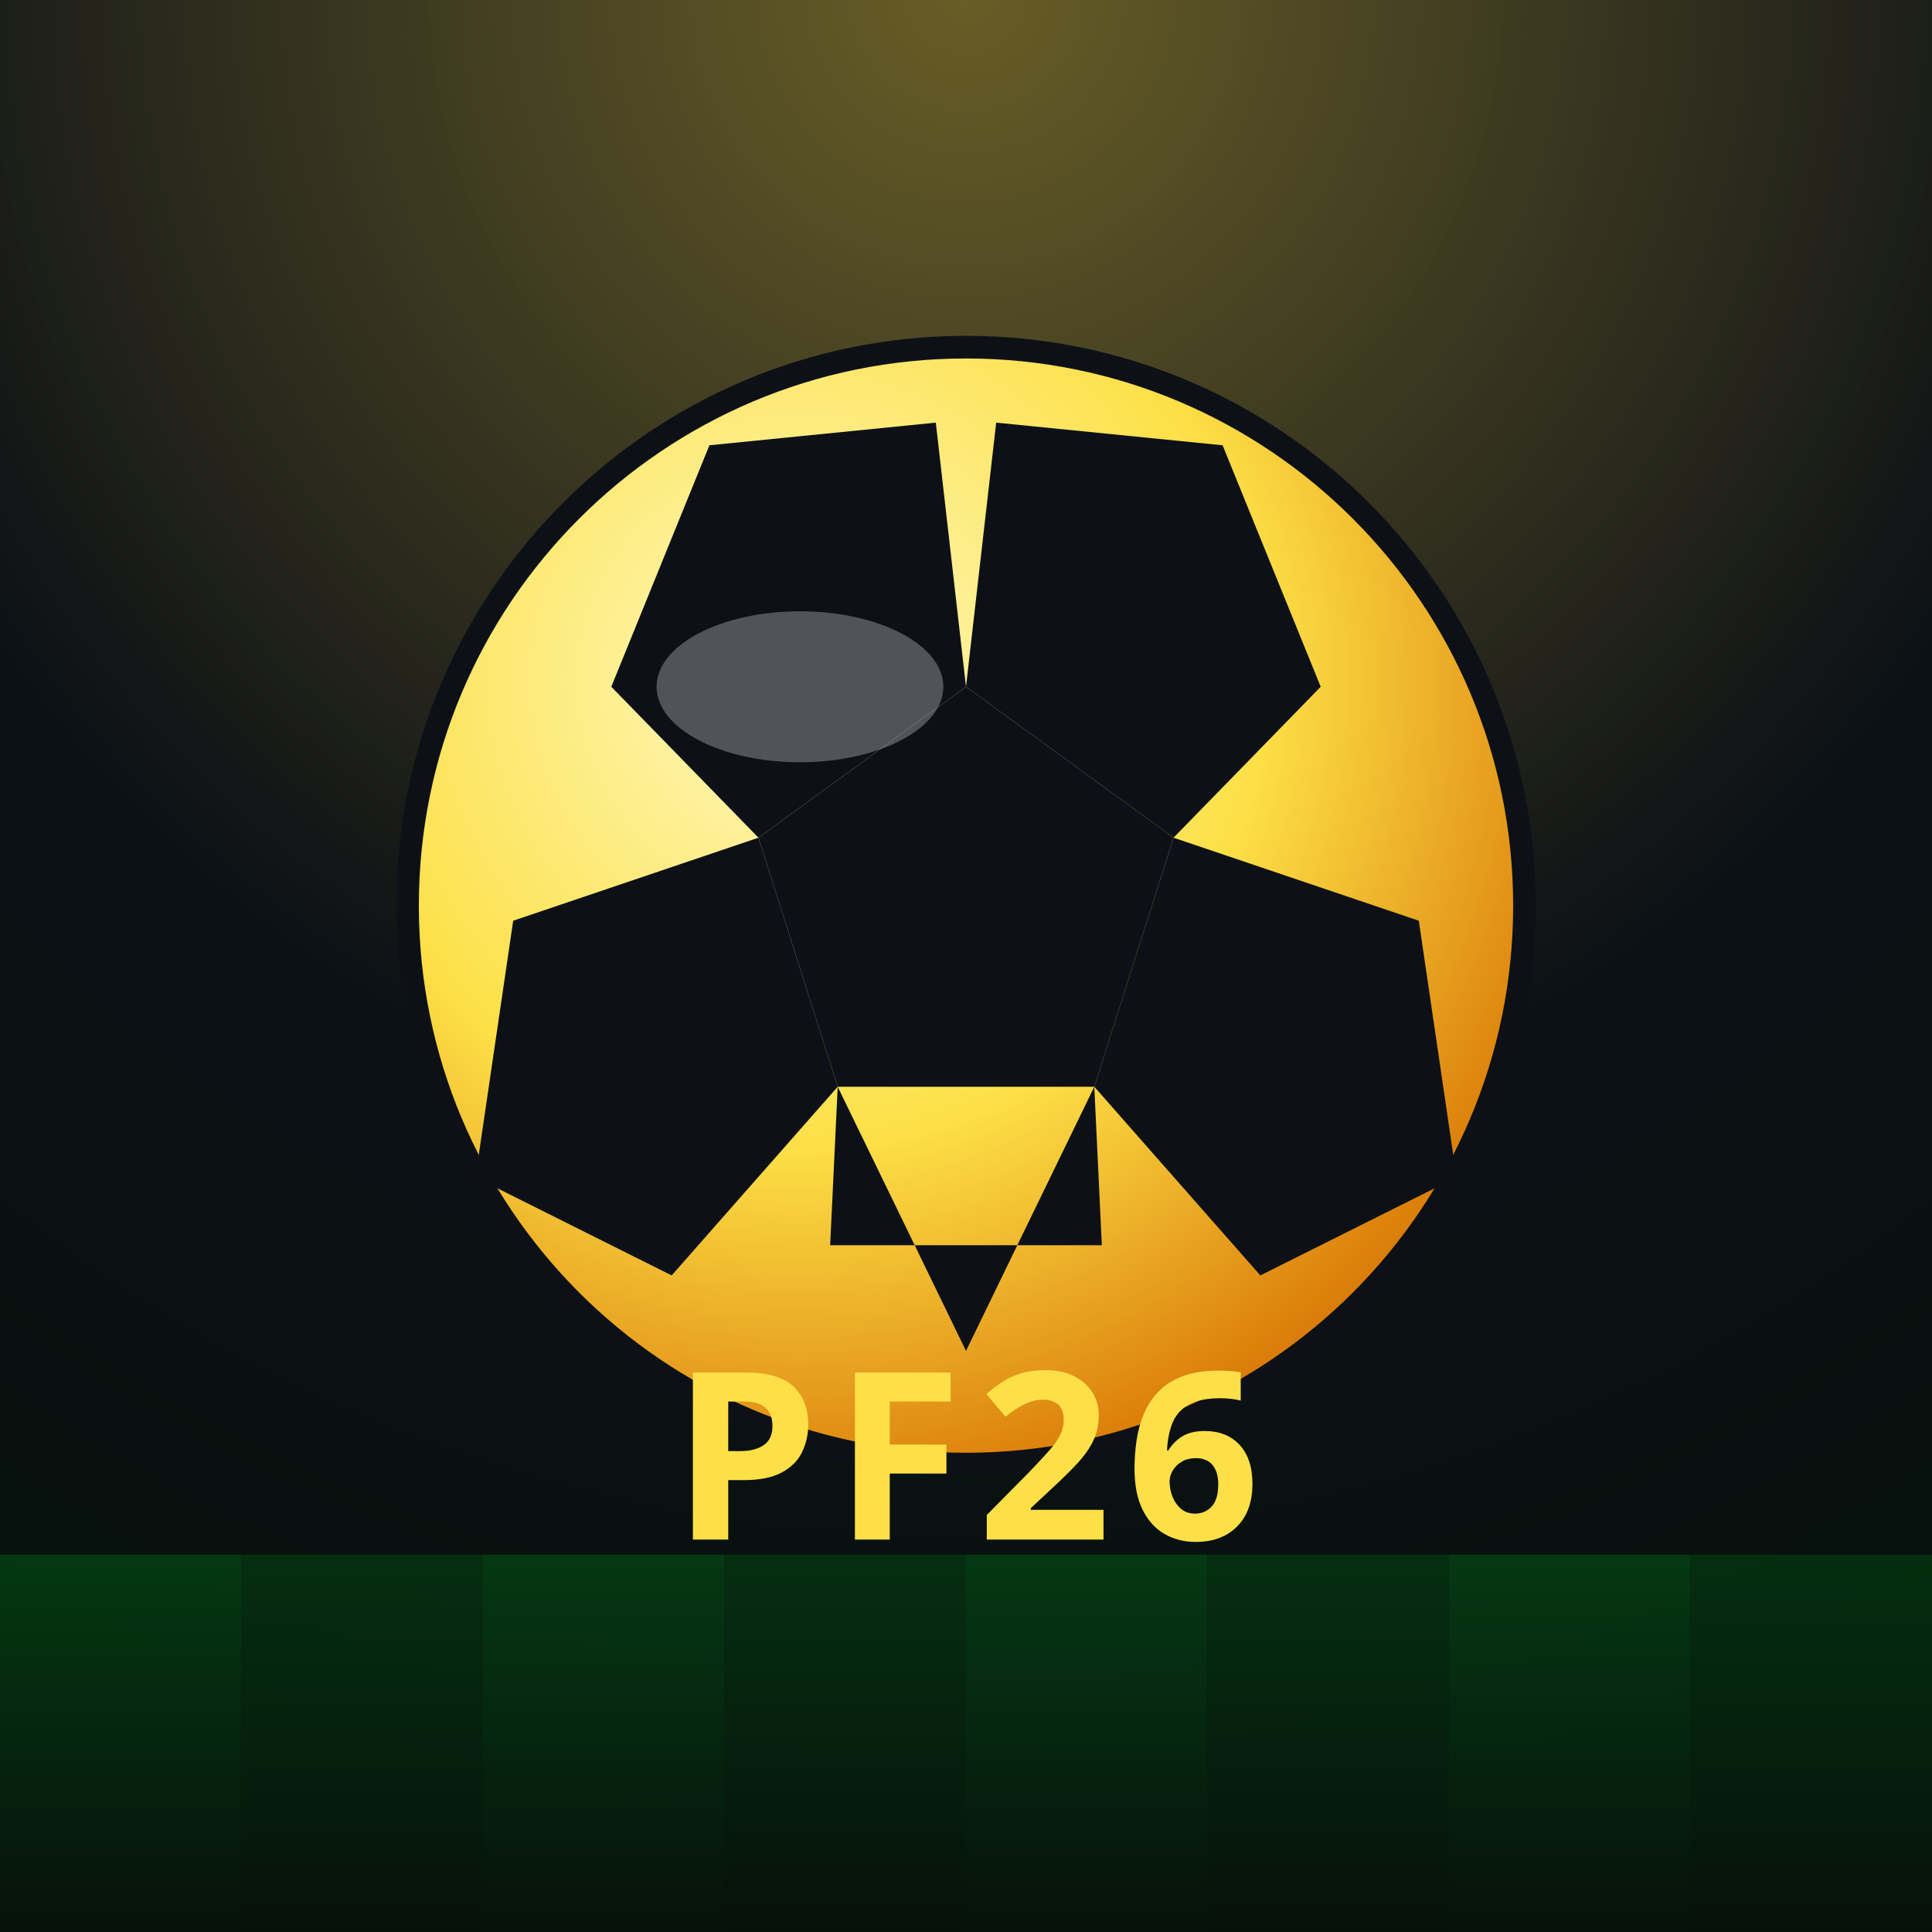
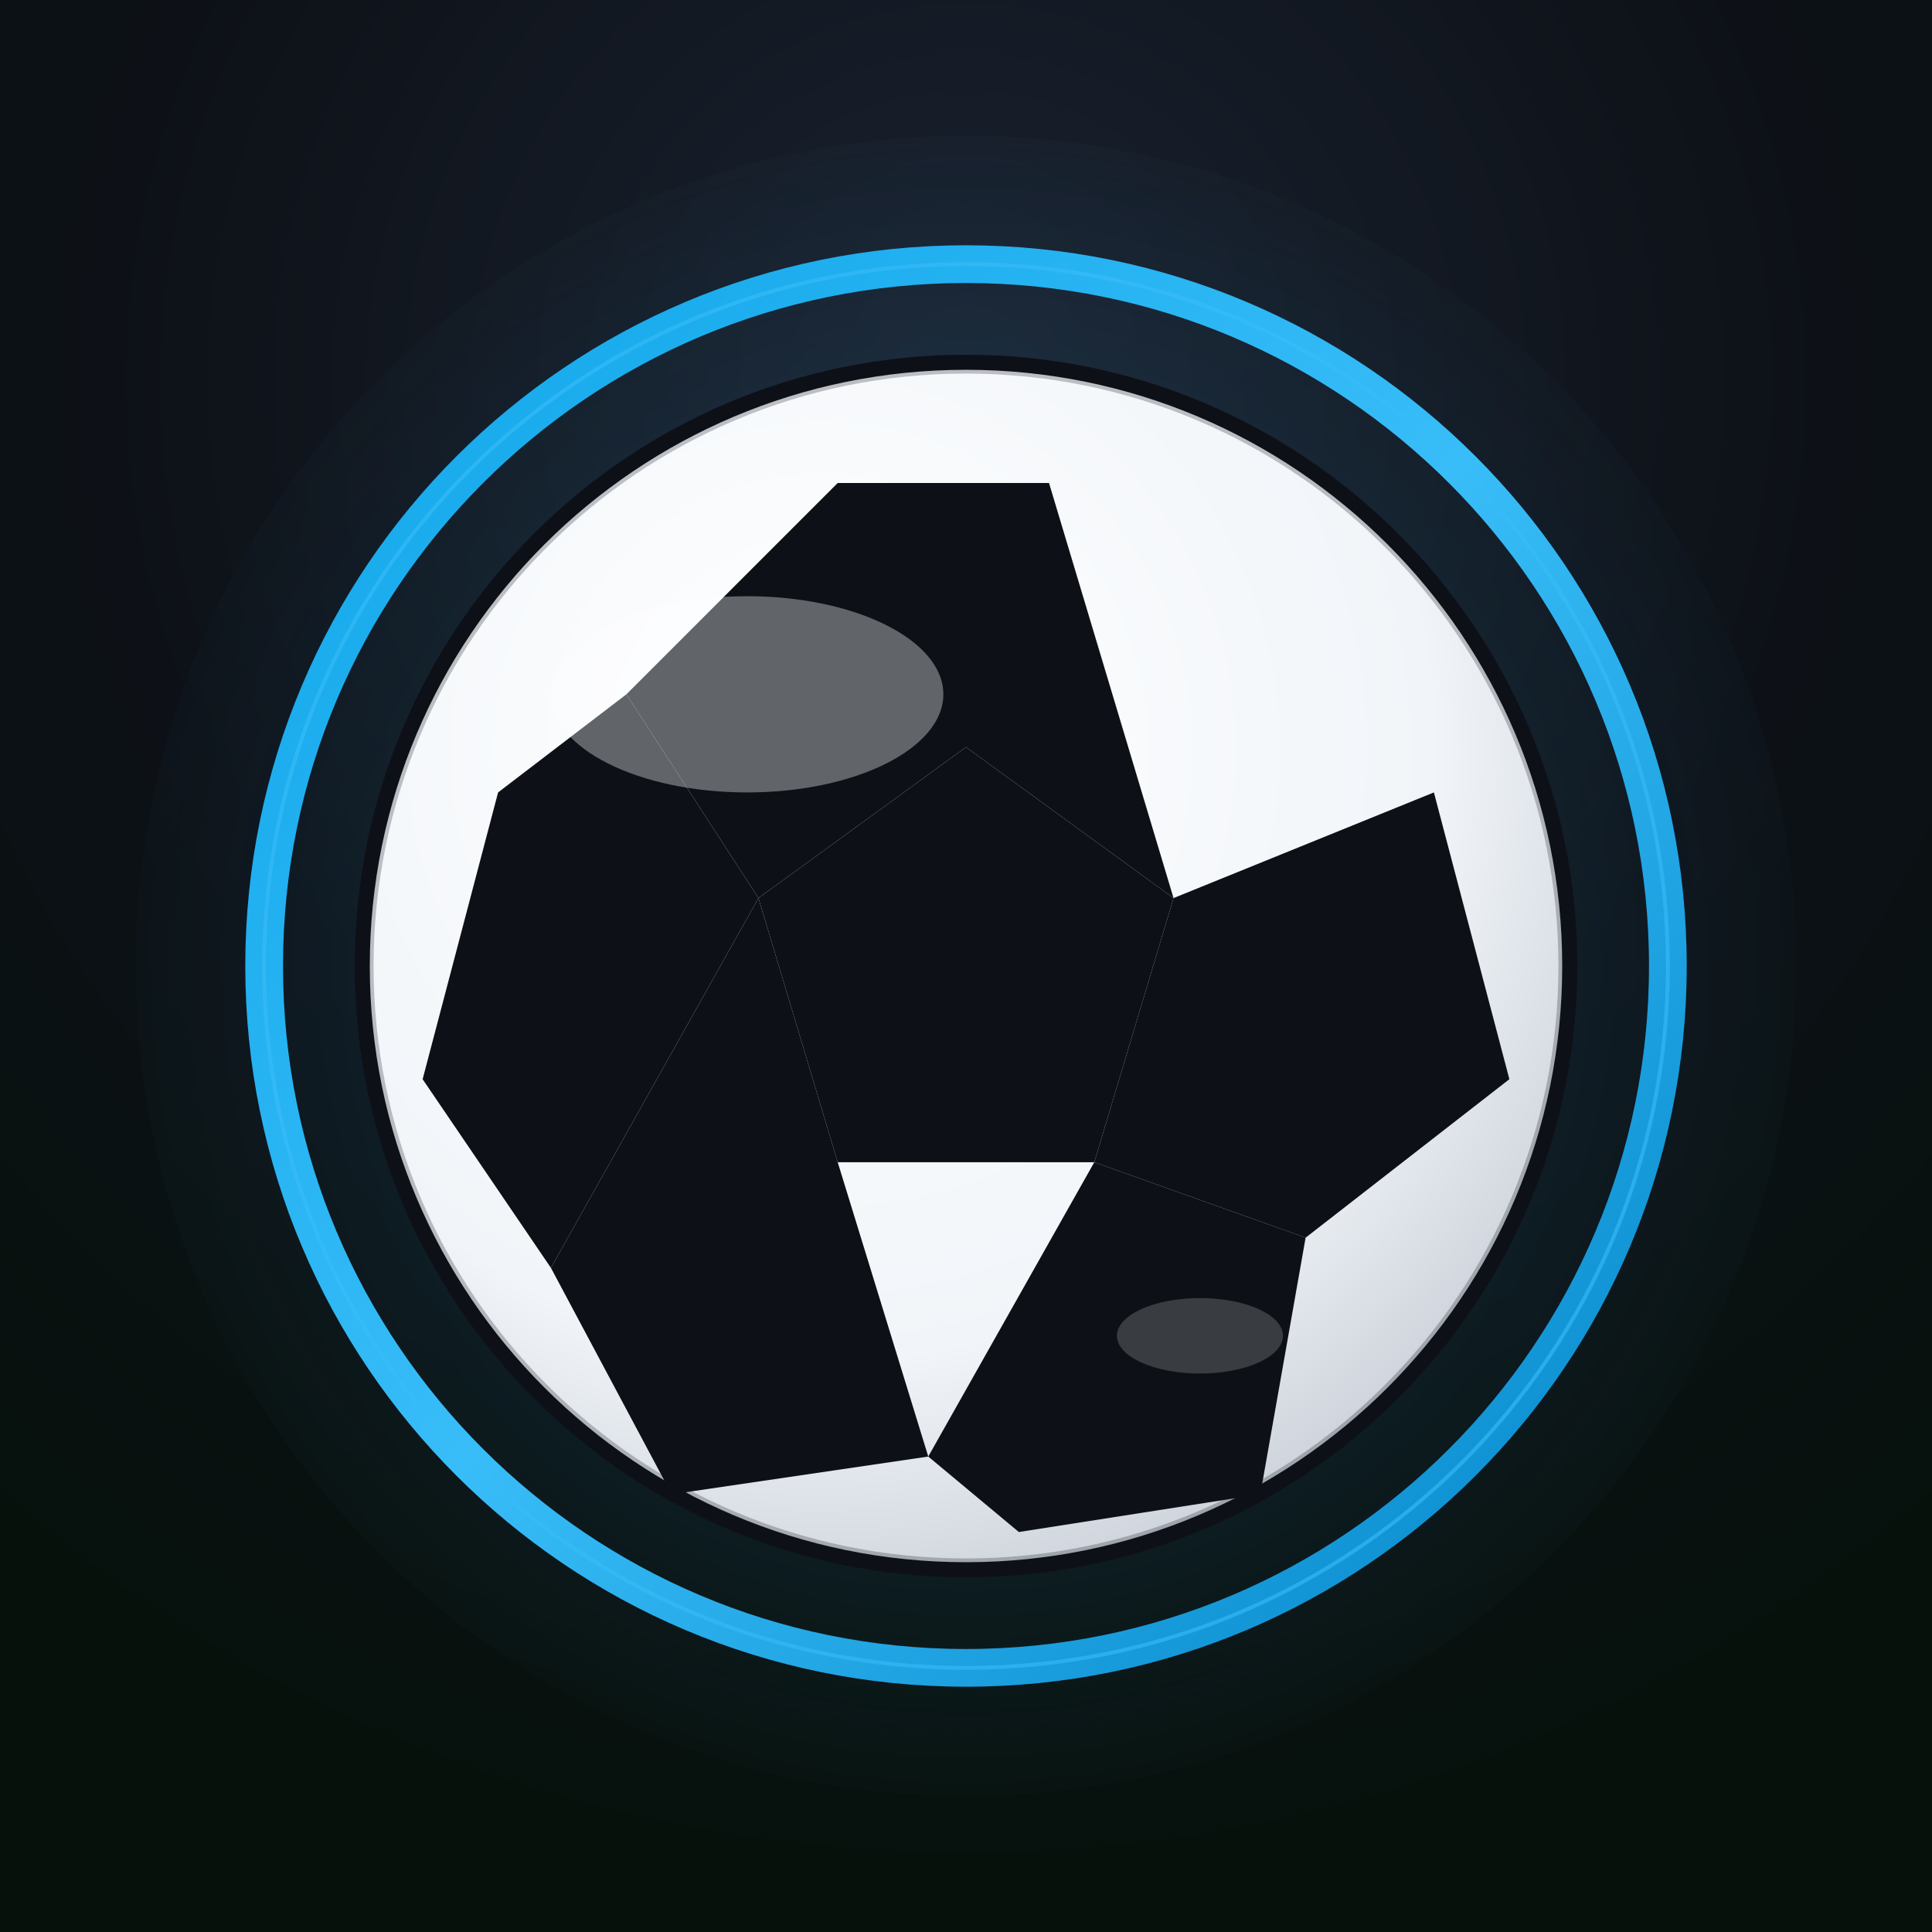
<svg xmlns="http://www.w3.org/2000/svg" viewBox="0 0 512 512" role="img" aria-label="Polla Familiar 26">
  <defs>
-     <radialGradient id="bg" cx="50%" cy="0%" r="100%">
+     <radialGradient id="bg" cx="50%" cy="20%" r="80%">
      <stop offset="0%" stop-color="#1a2230" />
      <stop offset="55%" stop-color="#0d1117" />
      <stop offset="100%" stop-color="#06110b" />
    </radialGradient>
-     <radialGradient id="halo" cx="50%" cy="0%" r="60%">
-       <stop offset="0%" stop-color="#facc15" stop-opacity="0.35" />
-       <stop offset="100%" stop-color="#facc15" stop-opacity="0" />
+     <radialGradient id="accent-halo" cx="50%" cy="50%" r="55%">
+       <stop offset="0%" stop-color="#38bdf8" stop-opacity="0.45" />
+       <stop offset="60%" stop-color="#38bdf8" stop-opacity="0.08" />
+       <stop offset="100%" stop-color="#38bdf8" stop-opacity="0" />
    </radialGradient>
-     <radialGradient id="ball" cx="35%" cy="30%" r="75%">
-       <stop offset="0%" stop-color="#fef9c3" />
-       <stop offset="55%" stop-color="#fde047" />
-       <stop offset="100%" stop-color="#d97706" />
+     <radialGradient id="ball-shade" cx="38%" cy="32%" r="78%">
+       <stop offset="0%" stop-color="#ffffff" />
+       <stop offset="65%" stop-color="#f1f5f9" />
+       <stop offset="100%" stop-color="#c4cad3" />
    </radialGradient>
-     <linearGradient id="stripe-a" x1="0" x2="0" y1="0" y2="1">
-       <stop offset="0%" stop-color="#015816" />
-       <stop offset="100%" stop-color="#06110b" />
-     </linearGradient>
-     <linearGradient id="stripe-b" x1="0" x2="0" y1="0" y2="1">
-       <stop offset="0%" stop-color="#014611" />
-       <stop offset="100%" stop-color="#06110b" />
+     <linearGradient id="ring" x1="0" y1="0" x2="1" y2="1">
+       <stop offset="0%" stop-color="#0ea5e9" />
+       <stop offset="50%" stop-color="#38bdf8" />
+       <stop offset="100%" stop-color="#0284c7" />
    </linearGradient>
  </defs>
  <rect width="512" height="512" fill="url(#bg)" />
-   <rect width="512" height="512" fill="url(#halo)" />
-   <g opacity="0.55">
-     <rect x="0" y="412" width="64" height="100" fill="url(#stripe-a)" />
-     <rect x="64" y="412" width="64" height="100" fill="url(#stripe-b)" />
-     <rect x="128" y="412" width="64" height="100" fill="url(#stripe-a)" />
-     <rect x="192" y="412" width="64" height="100" fill="url(#stripe-b)" />
-     <rect x="256" y="412" width="64" height="100" fill="url(#stripe-a)" />
-     <rect x="320" y="412" width="64" height="100" fill="url(#stripe-b)" />
-     <rect x="384" y="412" width="64" height="100" fill="url(#stripe-a)" />
-     <rect x="448" y="412" width="64" height="100" fill="url(#stripe-b)" />
-   </g>
-   <g transform="translate(256 240)">
-     <circle r="148" fill="url(#ball)" stroke="#0d1117" stroke-width="6" />
+   <circle cx="256" cy="256" r="220" fill="url(#accent-halo)" />
+   <circle cx="256" cy="256" r="186" fill="none" stroke="url(#ring)" stroke-width="10" />
+   <circle cx="256" cy="256" r="186" fill="none" stroke="#38bdf8" stroke-width="1" opacity="0.6" />
+   <g transform="translate(256 256)">
+     <circle r="160" fill="url(#ball-shade)" stroke="#0d1117" stroke-width="4" />
    <g fill="#0d1117">
-       <polygon points="0,-58 55,-18 34,48 -34,48 -55,-18" />
-       <polygon points="0,-58 -55,-18 -94,-58 -68,-122 -8,-128" />
-       <polygon points="0,-58 55,-18 94,-58 68,-122 8,-128" />
-       <polygon points="-34,48 -78,98 -130,72 -120,4 -55,-18" />
-       <polygon points="34,48 78,98 130,72 120,4 55,-18" />
-       <polygon points="-34,48 0,118 34,48 36,90 -36,90" />
+       <polygon points="0,-58 55,-18 34,52 -34,52 -55,-18" />
+       <polygon points="-55,-18 -90,-72 -34,-128 22,-128 55,-18 0,-58" />
+       <polygon points="55,-18 124,-46 144,30 90,72 34,52" />
+       <polygon points="34,52 90,72 78,140 14,150 -10,130" />
+       <polygon points="-34,52 -10,130 -78,140 -110,80 -55,-18 -34,52" />
+       <polygon points="-55,-18 -110,80 -144,30 -124,-46 -90,-72" />
    </g>
-     <ellipse cx="-44" cy="-58" rx="38" ry="20" fill="#ffffff" opacity="0.28" />
-   </g>
-   <g transform="translate(256 408)" text-anchor="middle" font-family="Impact, 'Bebas Neue', Arial Narrow, sans-serif" fill="#fde047" font-weight="900">
-     <text font-size="62" letter-spacing="4">PF26</text>
+     <ellipse cx="-58" cy="-72" rx="52" ry="26" fill="#ffffff" opacity="0.35" />
+     <ellipse cx="62" cy="98" rx="22" ry="10" fill="#ffffff" opacity="0.18" />
+     <circle r="158" fill="none" stroke="#0d1117" stroke-width="2" opacity="0.25" />
  </g>
</svg>
